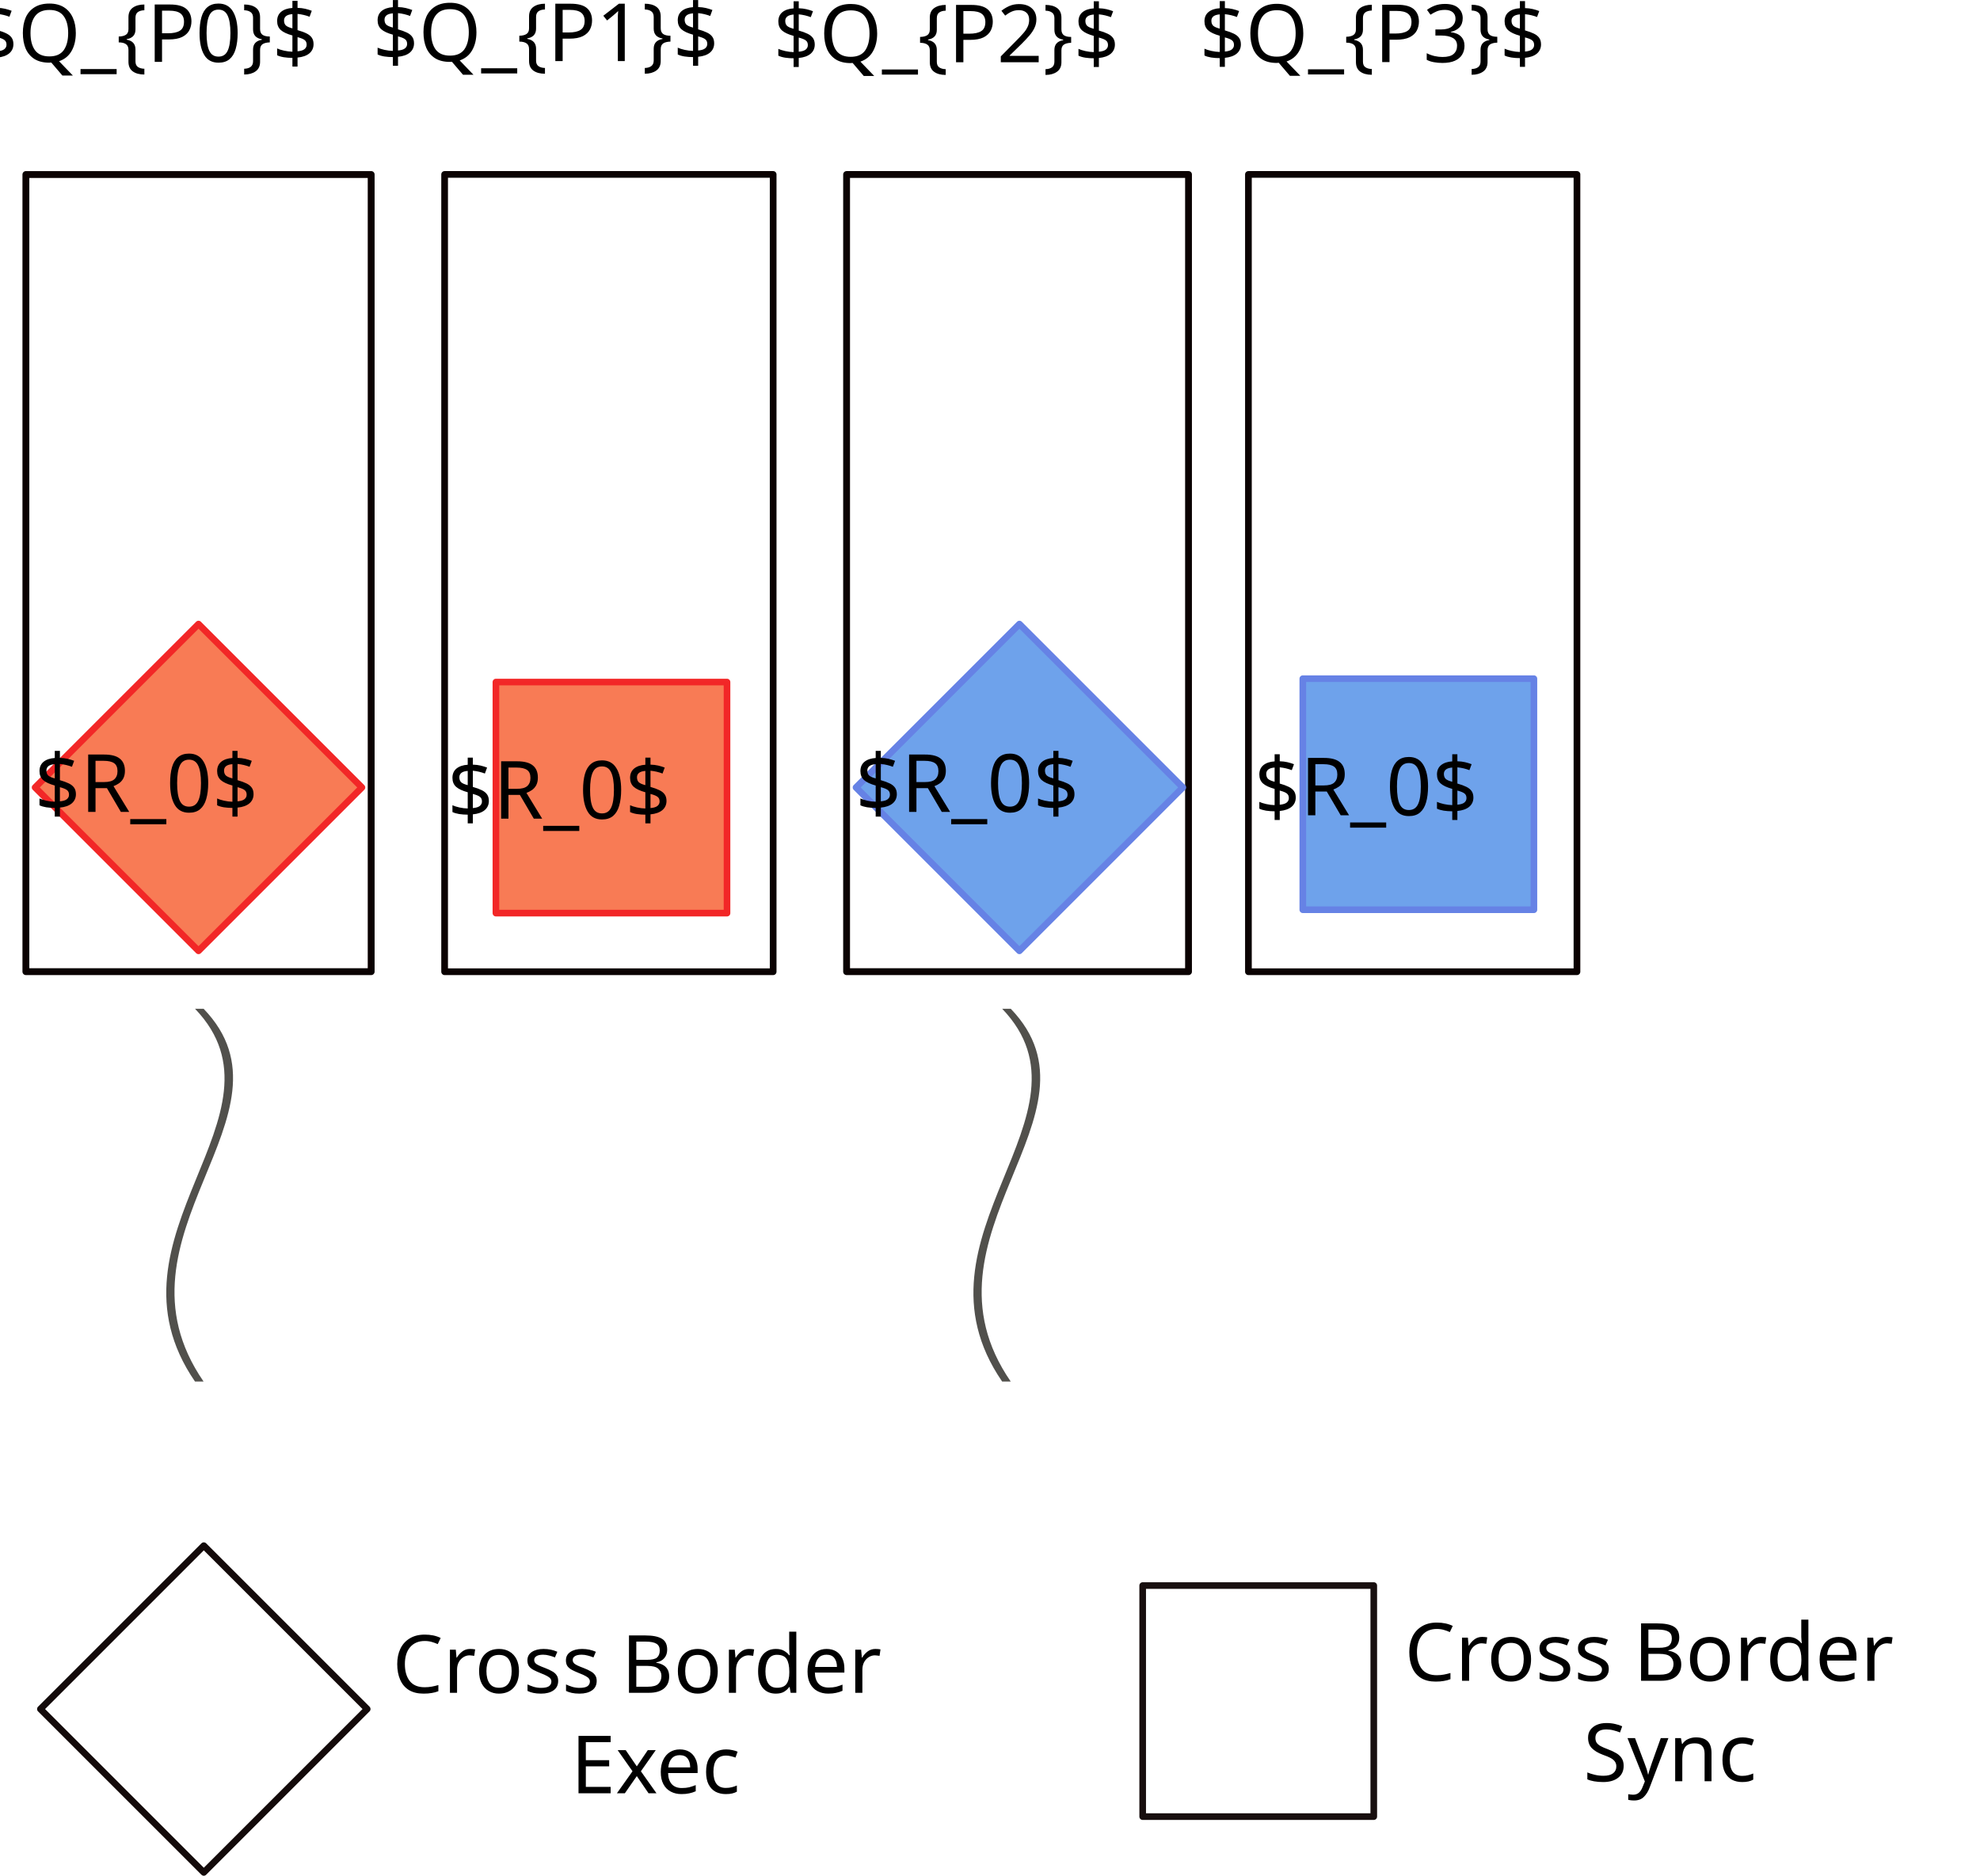
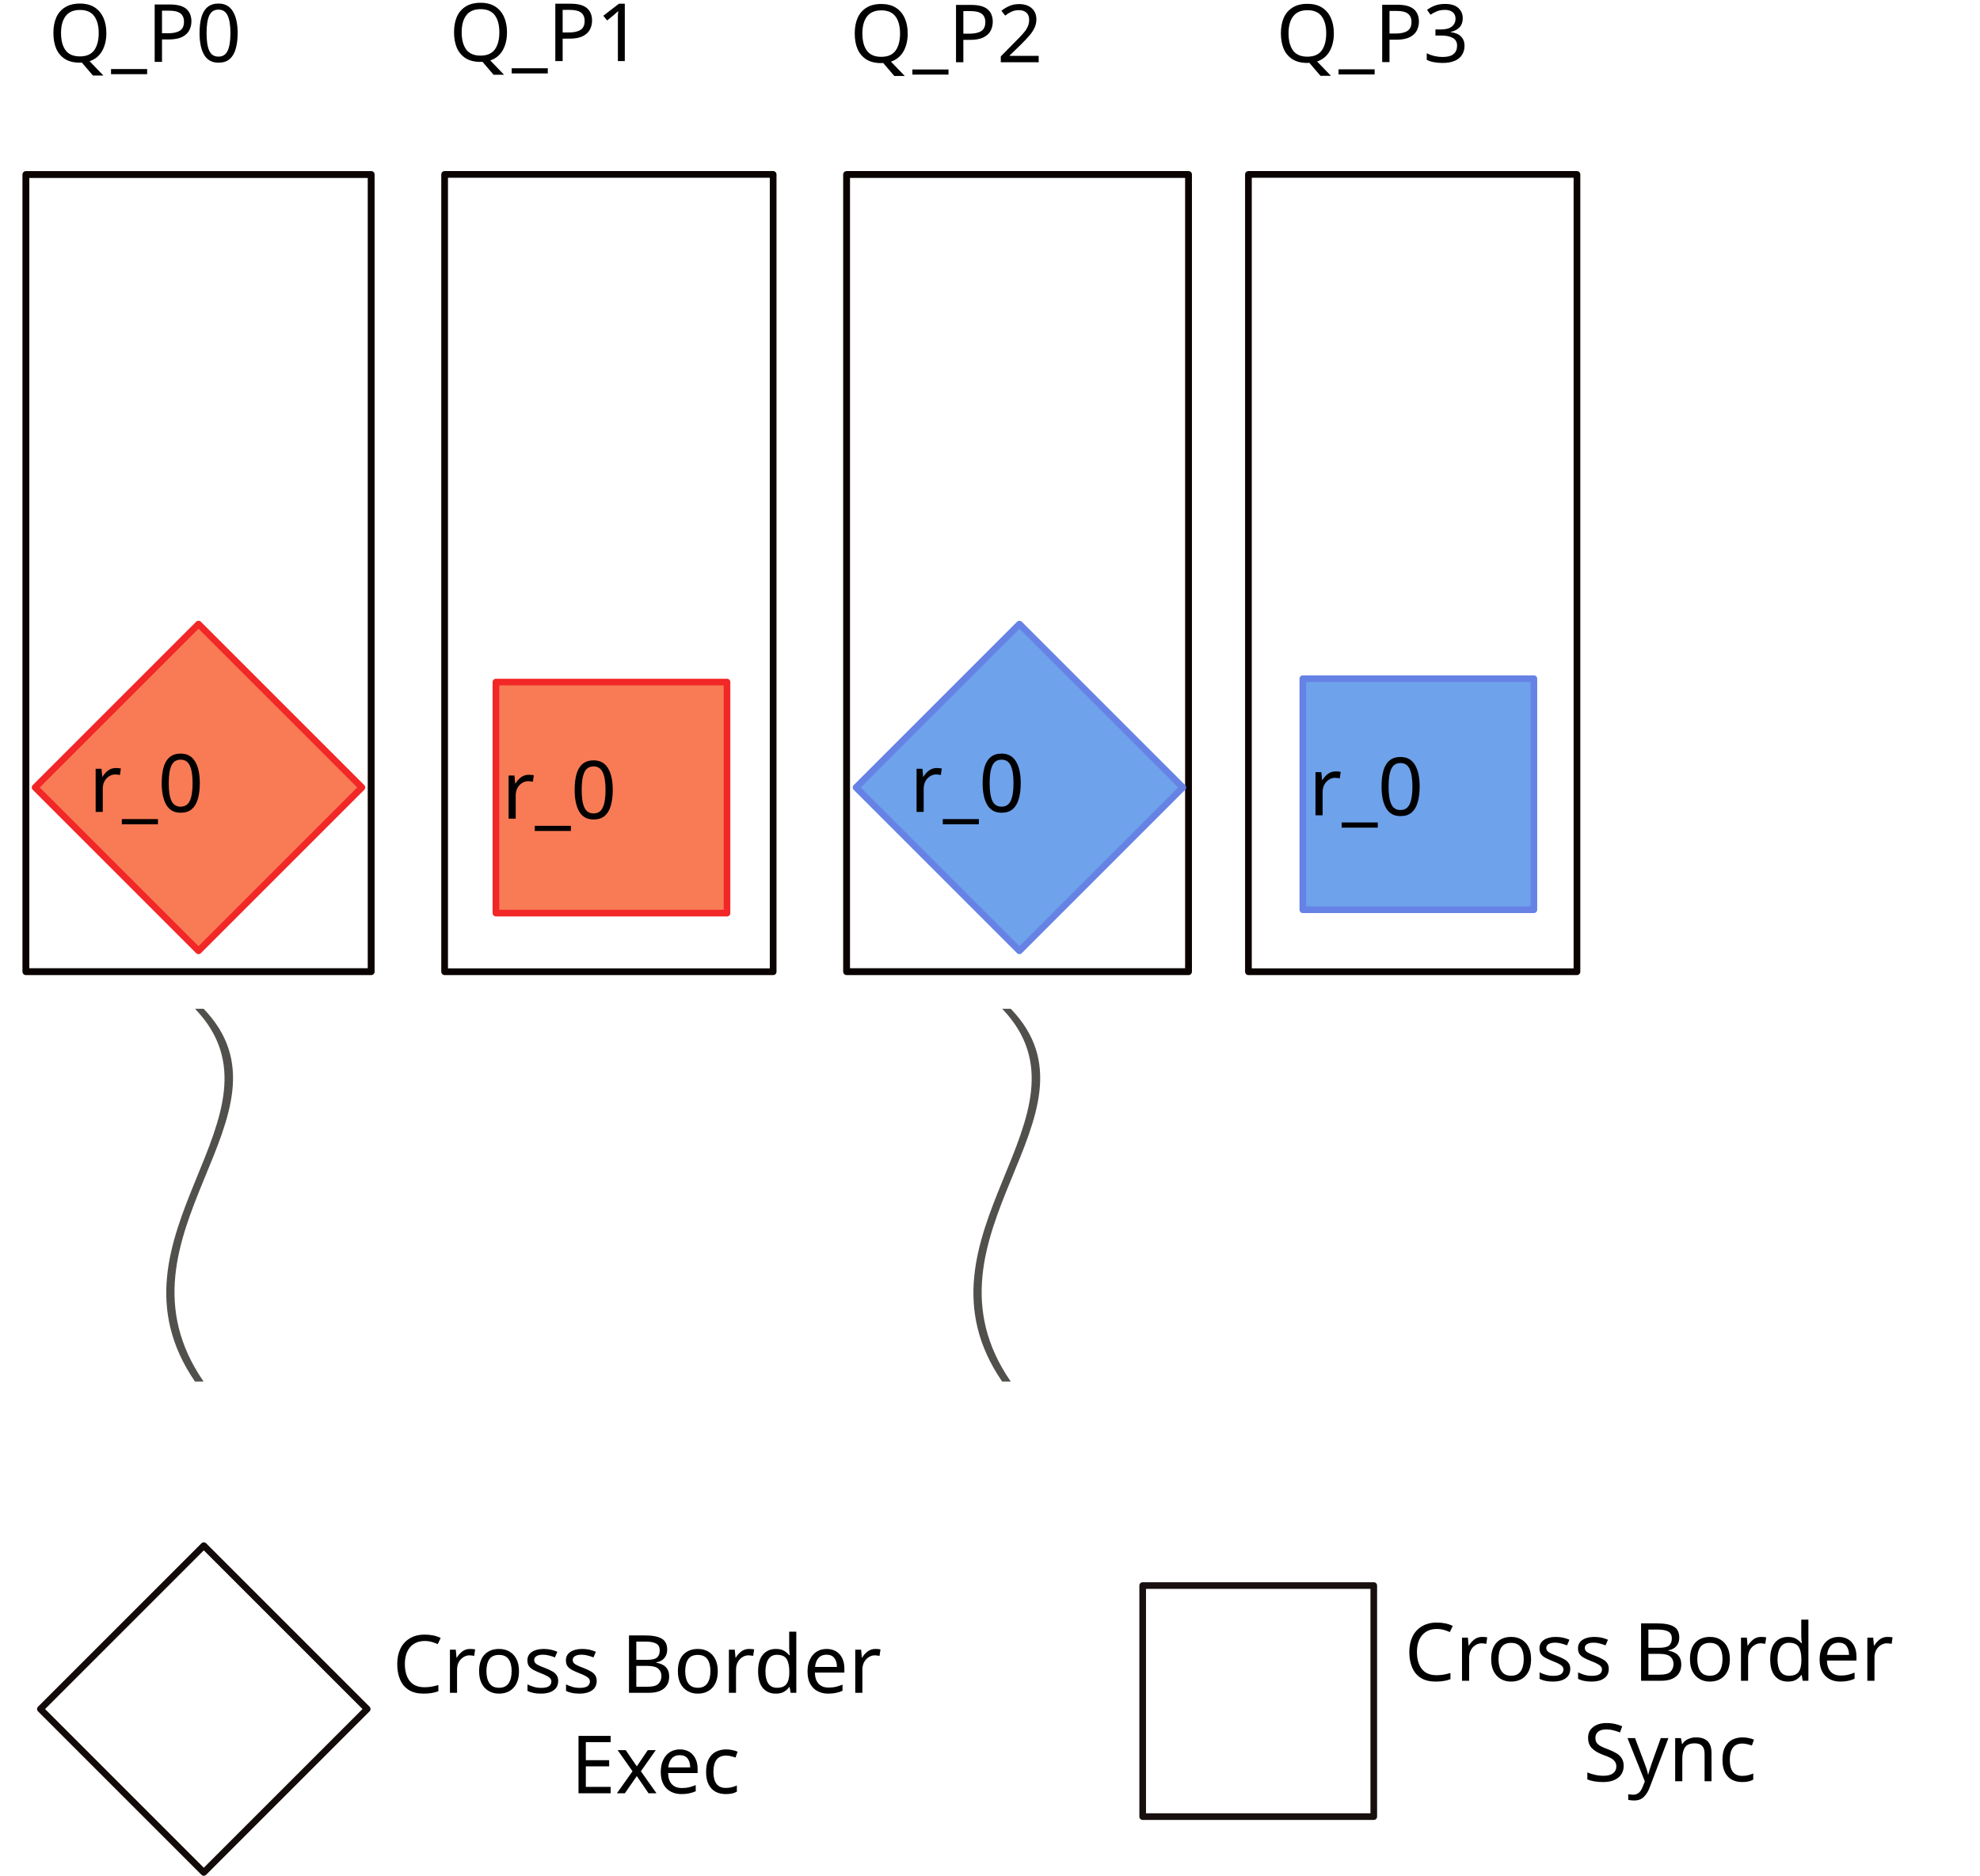
<svg xmlns="http://www.w3.org/2000/svg" width="295.594" height="280.081" id="svg4290" version="1.1">
  <defs id="defs4292">
    <marker orient="auto" refY="0" refX="0" id="Arrow1Mend" style="overflow:visible">
      <path id="path4386" d="M 0,0 5,-5 -12.5,0 5,5 0,0 z" style="fill-rule:evenodd;stroke:#000000;stroke-width:1pt" transform="matrix(-0.4,0,0,-0.4,-4,0)" />
    </marker>
  </defs>
  <g id="layer1" transform="translate(-373.3846,-570.6289)">
    <rect style="fill:none;stroke:#0b0202;stroke-width:1.025;stroke-linejoin:round;stroke-miterlimit:4;stroke-opacity:1;stroke-dasharray:none;stroke-dashoffset:0" id="rect3846" width="51.547" height="119.021" x="377.25" y="596.685" ry="0" />
    <rect style="fill:none;stroke:#0b0202;stroke-width:1;stroke-linejoin:round;stroke-miterlimit:4;stroke-opacity:1;stroke-dasharray:none;stroke-dashoffset:0" id="rect3846-2" width="49.047" height="119.047" x="439.762" y="596.672" ry="0" />
    <rect style="fill:none;stroke:#0b0202;stroke-width:1.02;stroke-linejoin:round;stroke-miterlimit:4;stroke-opacity:1;stroke-dasharray:none;stroke-dashoffset:0" id="rect3846-8" width="51.047" height="119.026" x="499.772" y="596.682" ry="0" />
    <rect style="fill:none;stroke:#0b0202;stroke-width:1;stroke-linejoin:round;stroke-miterlimit:4;stroke-opacity:1;stroke-dasharray:none;stroke-dashoffset:0" id="rect3846-7" width="49.047" height="119.047" x="559.762" y="596.672" ry="0" />
-     <text xml:space="preserve" style="font-size:12px;font-style:normal;font-weight:normal;text-align:center;line-height:125%;letter-spacing:0px;word-spacing:0px;text-anchor:middle;fill:#000000;fill-opacity:1;stroke:none;font-family:Sans;-inkscape-font-specification:Sans" x="402.834" y="579.862" id="text3957">
-       <tspan id="tspan3959" x="402.834" y="579.862">$Q_{P0}$</tspan>
+     <text xml:space="preserve" style="font-style:normal;font-weight:normal;font-size:12px;line-height:125%;font-family:Sans;-inkscape-font-specification:Sans;text-align:center;letter-spacing:0px;word-spacing:0px;text-anchor:middle;fill:#000000;fill-opacity:1;stroke:none" x="402.834" y="579.862" id="text3957">
+       <tspan id="tspan3959" x="402.834" y="579.862">Q_P0</tspan>
    </text>
    <path style="opacity:0.745;fill:#15140f;fill-opacity:1;stroke:none" d="m 403.779,721.244 c 15.19,15.771 -15.086,33.778 0,55.665 l -1.282,0 c -14.949,-21.777 15.185,-39.825 0,-55.665 z" id="rect5551" />
    <path style="opacity:0.745;fill:#15140f;fill-opacity:1;stroke:none" d="m 524.279,721.244 c 15.19,15.771 -15.086,33.778 0,55.665 l -1.282,0 c -14.949,-21.777 15.185,-39.825 0,-55.665 z" id="rect5551-1" />
    <rect style="fill:#f87b55;fill-opacity:1;stroke:#f22727;stroke-width:0.99;stroke-linejoin:round;stroke-miterlimit:4;stroke-opacity:1;stroke-dasharray:none;stroke-dashoffset:0" id="rect5311" width="34.5" height="34.5" x="754.361" y="184.404" transform="matrix(0.7071068,0.7071068,-0.7071068,0.7071068,0,0)" />
-     <text xml:space="preserve" style="font-size:12px;font-style:normal;font-weight:normal;text-align:center;line-height:125%;letter-spacing:0px;word-spacing:0px;text-anchor:middle;fill:#000000;fill-opacity:1;stroke:none;font-family:Sans;-inkscape-font-specification:Sans" x="403.023" y="691.851" id="text3914-50">
-       <tspan id="tspan3916-9" x="403.023" y="691.851">$R_0$</tspan>
+     <text xml:space="preserve" style="font-style:normal;font-weight:normal;font-size:12px;line-height:125%;font-family:Sans;-inkscape-font-specification:Sans;text-align:center;letter-spacing:0px;word-spacing:0px;text-anchor:middle;fill:#000000;fill-opacity:1;stroke:none" x="403.023" y="691.851" id="text3914-50">
+       <tspan id="tspan3916-9" x="403.023" y="691.851">r_0</tspan>
    </text>
    <rect style="fill:#f87b55;fill-opacity:1;stroke:#f22727;stroke-width:0.99;stroke-linejoin:round;stroke-miterlimit:4;stroke-opacity:1;stroke-dasharray:none;stroke-dashoffset:0" id="rect5311-1" width="34.5" height="34.5" x="447.42" y="672.467" />
-     <text xml:space="preserve" style="font-size:12px;font-style:normal;font-weight:normal;text-align:center;line-height:125%;letter-spacing:0px;word-spacing:0px;text-anchor:middle;fill:#000000;fill-opacity:1;stroke:none;font-family:Sans;-inkscape-font-specification:Sans" x="464.673" y="692.861" id="text3914-50-6">
-       <tspan id="tspan3916-9-7" x="464.673" y="692.861">$R_0$</tspan>
+     <text xml:space="preserve" style="font-style:normal;font-weight:normal;font-size:12px;line-height:125%;font-family:Sans;-inkscape-font-specification:Sans;text-align:center;letter-spacing:0px;word-spacing:0px;text-anchor:middle;fill:#000000;fill-opacity:1;stroke:none" x="464.673" y="692.861" id="text3914-50-6">
+       <tspan id="tspan3916-9-7" x="464.673" y="692.861">r_0</tspan>
    </text>
    <rect style="fill:#6ea2eb;fill-opacity:1;stroke:#6682e5;stroke-width:0.99;stroke-linejoin:round;stroke-miterlimit:4;stroke-opacity:1;stroke-dasharray:none;stroke-dashoffset:0" id="rect5311-6" width="34.5" height="34.5" x="841.02" y="97.745" transform="matrix(0.7071068,0.7071068,-0.7071068,0.7071068,0,0)" />
-     <text xml:space="preserve" style="font-size:12px;font-style:normal;font-weight:normal;text-align:center;line-height:125%;letter-spacing:0px;word-spacing:0px;text-anchor:middle;fill:#000000;fill-opacity:1;stroke:none;font-family:Sans;-inkscape-font-specification:Sans" x="525.578" y="691.851" id="text3914-50-7">
-       <tspan id="tspan3916-9-71" x="525.578" y="691.851">$R_0$</tspan>
+     <text xml:space="preserve" style="font-style:normal;font-weight:normal;font-size:12px;line-height:125%;font-family:Sans;-inkscape-font-specification:Sans;text-align:center;letter-spacing:0px;word-spacing:0px;text-anchor:middle;fill:#000000;fill-opacity:1;stroke:none" x="525.578" y="691.851" id="text3914-50-7">
+       <tspan id="tspan3916-9-71" x="525.578" y="691.851">r_0</tspan>
    </text>
    <rect style="fill:#6ea2eb;fill-opacity:1;stroke:#6682e5;stroke-width:0.99;stroke-linejoin:round;stroke-miterlimit:4;stroke-opacity:1;stroke-dasharray:none;stroke-dashoffset:0" id="rect5311-1-5" width="34.5" height="34.5" x="567.881" y="671.962" />
-     <text xml:space="preserve" style="font-size:12px;font-style:normal;font-weight:normal;text-align:center;line-height:125%;letter-spacing:0px;word-spacing:0px;text-anchor:middle;fill:#000000;fill-opacity:1;stroke:none;font-family:Sans;-inkscape-font-specification:Sans" x="585.134" y="692.356" id="text3914-50-6-5">
-       <tspan id="tspan3916-9-7-3" x="585.134" y="692.356">$R_0$</tspan>
+     <text xml:space="preserve" style="font-style:normal;font-weight:normal;font-size:12px;line-height:125%;font-family:Sans;-inkscape-font-specification:Sans;text-align:center;letter-spacing:0px;word-spacing:0px;text-anchor:middle;fill:#000000;fill-opacity:1;stroke:none" x="585.134" y="692.356" id="text3914-50-6-5">
+       <tspan id="tspan3916-9-7-3" x="585.134" y="692.356">r_0</tspan>
    </text>
    <rect style="fill:none;stroke:#130a0a;stroke-width:0.99;stroke-linejoin:round;stroke-miterlimit:4;stroke-opacity:1;stroke-dasharray:none;stroke-dashoffset:0" id="rect5311-9" width="34.5" height="34.5" x="852.219" y="281.146" transform="matrix(0.7071068,0.7071068,-0.7071068,0.7071068,0,0)" />
    <rect style="fill:none;stroke:#180f0f;stroke-width:0.99;stroke-linejoin:round;stroke-miterlimit:4;stroke-opacity:1;stroke-dasharray:none;stroke-dashoffset:0" id="rect5311-1-0" width="34.5" height="34.5" x="543.975" y="807.367" />
    <text xml:space="preserve" style="font-size:12px;font-style:normal;font-weight:normal;text-align:center;line-height:125%;letter-spacing:0px;word-spacing:0px;text-anchor:middle;fill:#000000;fill-opacity:1;stroke:none;font-family:Sans;-inkscape-font-specification:Sans" x="479.049" y="823.379" id="text5991">
      <tspan id="tspan5993" x="480.959" y="823.379">Cross Border </tspan>
      <tspan x="479.049" y="838.379" id="tspan5995">Exec</tspan>
    </text>
    <text xml:space="preserve" style="font-size:12px;font-style:normal;font-weight:normal;text-align:center;line-height:125%;letter-spacing:0px;word-spacing:0px;text-anchor:middle;fill:#000000;fill-opacity:1;stroke:none;font-family:Sans;-inkscape-font-specification:Sans" x="630.494" y="821.581" id="text5997">
      <tspan id="tspan5999" x="630.494" y="821.581">Cross Border</tspan>
      <tspan x="630.494" y="836.581" id="tspan6001">Sync</tspan>
    </text>
-     <text xml:space="preserve" style="font-size:12px;font-style:normal;font-weight:normal;text-align:center;line-height:125%;letter-spacing:0px;word-spacing:0px;text-anchor:middle;fill:#000000;fill-opacity:1;stroke:none;font-family:Sans;-inkscape-font-specification:Sans" x="462.646" y="579.746" id="text3957-6">
-       <tspan id="tspan3959-2" x="462.646" y="579.746">$Q_{P1}$</tspan>
+     <text xml:space="preserve" style="font-style:normal;font-weight:normal;font-size:12px;line-height:125%;font-family:Sans;-inkscape-font-specification:Sans;text-align:center;letter-spacing:0px;word-spacing:0px;text-anchor:middle;fill:#000000;fill-opacity:1;stroke:none" x="462.646" y="579.746" id="text3957-6">
+       <tspan id="tspan3959-2" x="462.646" y="579.746">Q_P1</tspan>
    </text>
-     <text xml:space="preserve" style="font-size:12px;font-style:normal;font-weight:normal;text-align:center;line-height:125%;letter-spacing:0px;word-spacing:0px;text-anchor:middle;fill:#000000;fill-opacity:1;stroke:none;font-family:Sans;-inkscape-font-specification:Sans" x="522.467" y="579.925" id="text3957-64">
-       <tspan id="tspan3959-8" x="522.467" y="579.925">$Q_{P2}$</tspan>
+     <text xml:space="preserve" style="font-style:normal;font-weight:normal;font-size:12px;line-height:125%;font-family:Sans;-inkscape-font-specification:Sans;text-align:center;letter-spacing:0px;word-spacing:0px;text-anchor:middle;fill:#000000;fill-opacity:1;stroke:none" x="522.467" y="579.925" id="text3957-64">
+       <tspan id="tspan3959-8" x="522.467" y="579.925">Q_P2</tspan>
    </text>
-     <text xml:space="preserve" style="font-size:12px;font-style:normal;font-weight:normal;text-align:center;line-height:125%;letter-spacing:0px;word-spacing:0px;text-anchor:middle;fill:#000000;fill-opacity:1;stroke:none;font-family:Sans;-inkscape-font-specification:Sans" x="586.087" y="579.903" id="text3957-2">
-       <tspan id="tspan3959-7" x="586.087" y="579.903">$Q_{P3}$</tspan>
+     <text xml:space="preserve" style="font-style:normal;font-weight:normal;font-size:12px;line-height:125%;font-family:Sans;-inkscape-font-specification:Sans;text-align:center;letter-spacing:0px;word-spacing:0px;text-anchor:middle;fill:#000000;fill-opacity:1;stroke:none" x="586.087" y="579.903" id="text3957-2">
+       <tspan id="tspan3959-7" x="586.087" y="579.903">Q_P3</tspan>
    </text>
  </g>
</svg>
